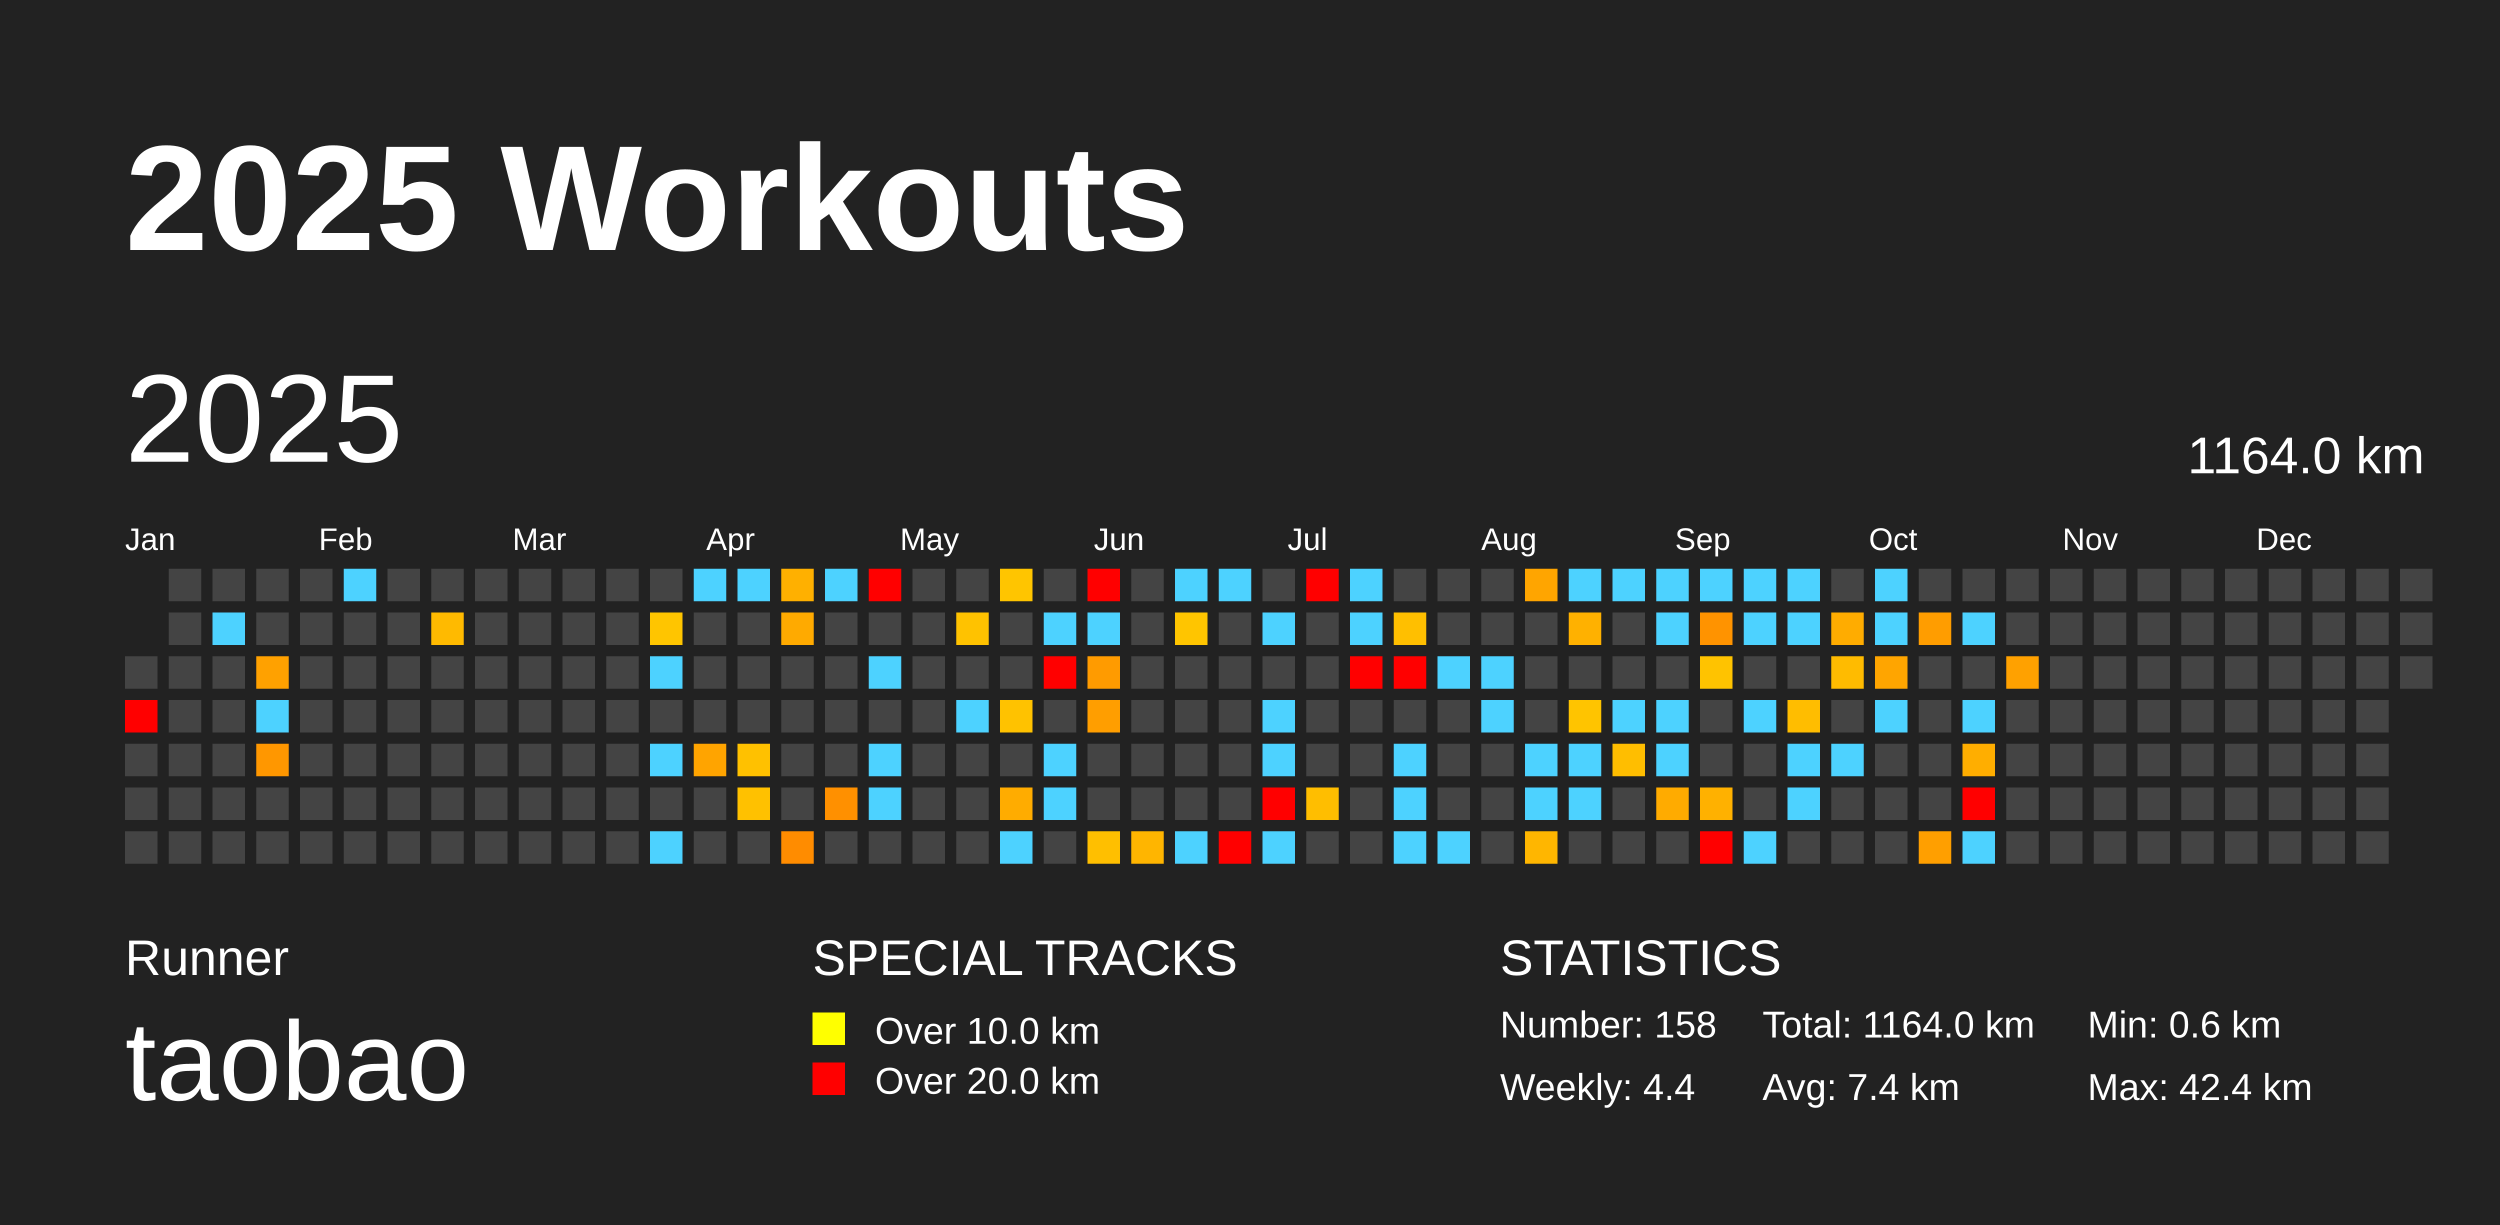
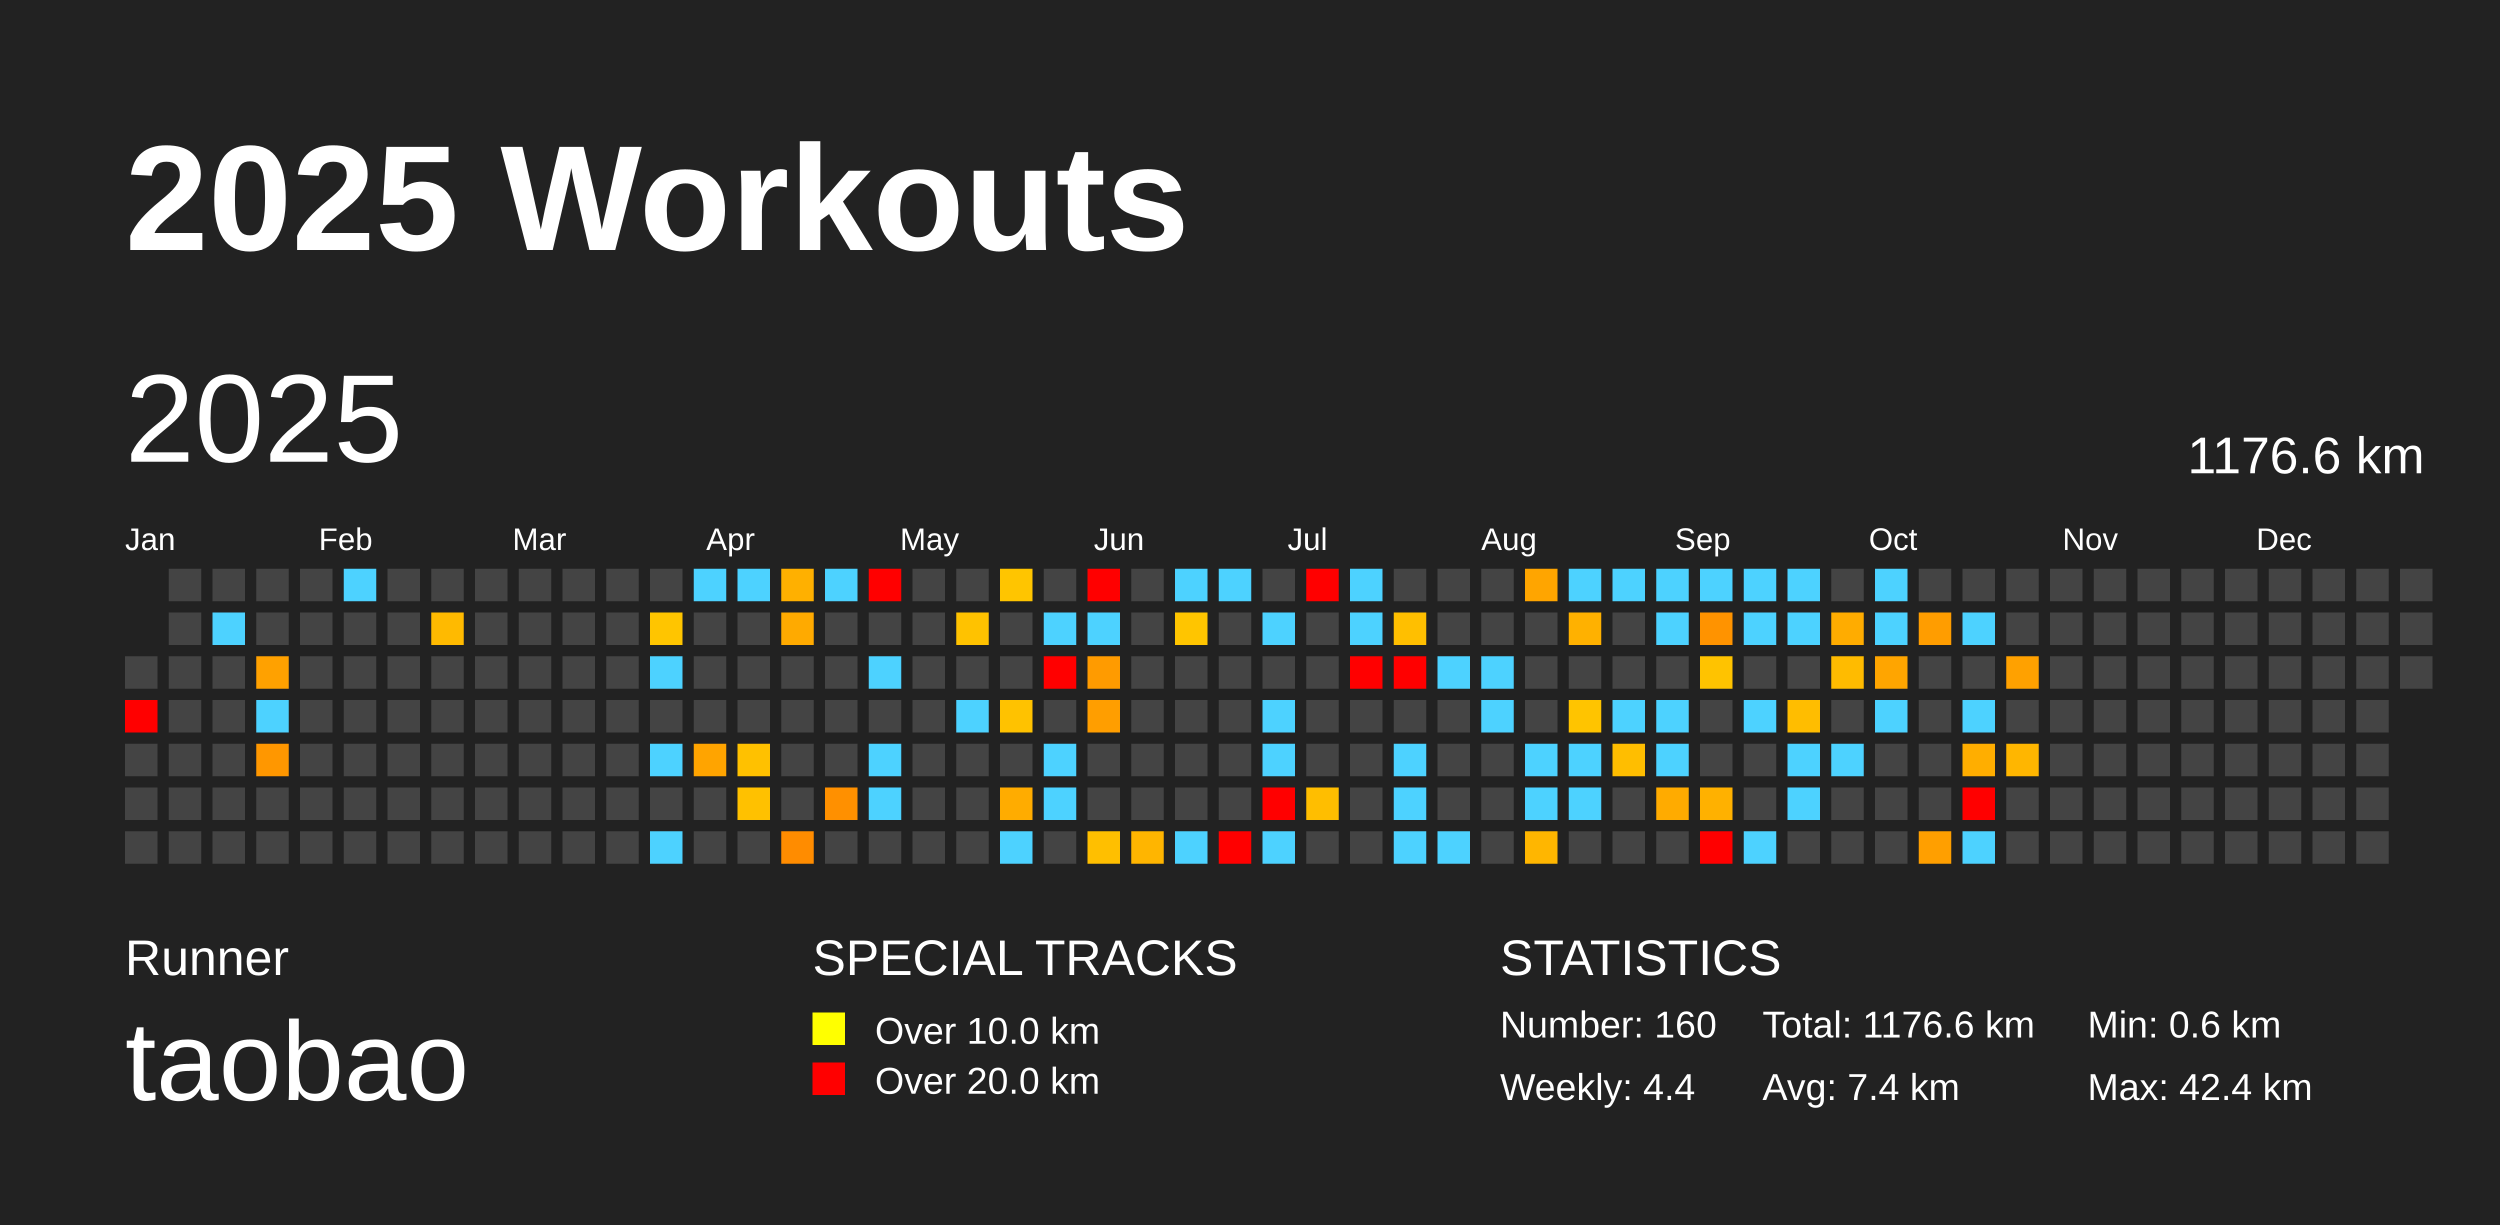
<svg xmlns="http://www.w3.org/2000/svg" baseProfile="full" height="98mm" version="1.1" viewBox="0,0,200,98" width="200mm">
  <defs />
  <rect fill="#222222" height="98" width="200" x="0" y="0" />
  <text fill="#FFFFFF" style="font-size:12px; font-family:Arial; font-weight:bold;" x="10" y="20">2025 Workouts</text>
  <text fill="#FFFFFF" style="font-size:4px; font-family:Arial" x="10" y="78">Runner</text>
  <text fill="#FFFFFF" style="font-size:9px; font-family:Arial" x="10" y="88">taobao</text>
  <text fill="#FFFFFF" style="font-size:4px; font-family:Arial" x="65" y="78">SPECIAL TRACKS</text>
  <rect fill="yellow" height="2.6" width="2.6" x="65" y="81" />
  <text fill="#FFFFFF" style="font-size:3px; font-family:Arial" x="70" y="83.5">Over 10.0 km</text>
  <rect fill="red" height="2.6" width="2.6" x="65" y="85" />
  <text fill="#FFFFFF" style="font-size:3px; font-family:Arial" x="70" y="87.5">Over 20.0 km</text>
  <text fill="#FFFFFF" style="font-size:4px; font-family:Arial" x="120" y="78">STATISTICS</text>
-   <text fill="#FFFFFF" style="font-size:3px; font-family:Arial" x="120" y="83">Number: 158</text>
+   <text fill="#FFFFFF" style="font-size:3px; font-family:Arial" x="120" y="83">Number: 160</text>
  <text fill="#FFFFFF" style="font-size:3px; font-family:Arial" x="120" y="88">Weekly: 4.4</text>
-   <text fill="#FFFFFF" style="font-size:3px; font-family:Arial" x="141" y="83">Total: 1164.0 km</text>
+   <text fill="#FFFFFF" style="font-size:3px; font-family:Arial" x="141" y="83">Total: 1176.6 km</text>
  <text fill="#FFFFFF" style="font-size:3px; font-family:Arial" x="141" y="88">Avg: 7.4 km</text>
  <text fill="#FFFFFF" style="font-size:3px; font-family:Arial" x="167" y="83">Min: 0.6 km</text>
  <text fill="#FFFFFF" style="font-size:3px; font-family:Arial" x="167" y="88">Max: 42.4 km</text>
  <text dominant-baseline="hanging" fill="#FFFFFF" style="font-size:10.0px; font-family:Arial;" x="10" y="30">2025</text>
-   <text dominant-baseline="hanging" fill="#FFFFFF" style="font-size:4.125px; font-family:Arial;" x="175" y="35">1164.0 km</text>
+   <text dominant-baseline="hanging" fill="#FFFFFF" style="font-size:4.125px; font-family:Arial;" x="175" y="35">1176.6 km</text>
  <text fill="#FFFFFF" style="font-size:2.5px; font-family:Arial" x="10.0" y="44">Jan</text>
  <text fill="#FFFFFF" style="font-size:2.5px; font-family:Arial" x="25.5" y="44">Feb</text>
  <text fill="#FFFFFF" style="font-size:2.5px; font-family:Arial" x="41.0" y="44">Mar</text>
  <text fill="#FFFFFF" style="font-size:2.5px; font-family:Arial" x="56.5" y="44">Apr</text>
  <text fill="#FFFFFF" style="font-size:2.5px; font-family:Arial" x="72.0" y="44">May</text>
  <text fill="#FFFFFF" style="font-size:2.5px; font-family:Arial" x="87.5" y="44">Jun</text>
  <text fill="#FFFFFF" style="font-size:2.5px; font-family:Arial" x="103.0" y="44">Jul</text>
  <text fill="#FFFFFF" style="font-size:2.5px; font-family:Arial" x="118.5" y="44">Aug</text>
  <text fill="#FFFFFF" style="font-size:2.5px; font-family:Arial" x="134.0" y="44">Sep</text>
  <text fill="#FFFFFF" style="font-size:2.5px; font-family:Arial" x="149.5" y="44">Oct</text>
  <text fill="#FFFFFF" style="font-size:2.5px; font-family:Arial" x="165.0" y="44">Nov</text>
  <text fill="#FFFFFF" style="font-size:2.5px; font-family:Arial" x="180.5" y="44">Dec</text>
  <rect fill="#444444" height="2.6" width="2.6" x="10.0" y="52.5" />
  <rect fill="red" height="2.6" width="2.6" x="10.0" y="56.0" />
  <rect fill="#444444" height="2.6" width="2.6" x="10.0" y="59.5" />
  <rect fill="#444444" height="2.6" width="2.6" x="10.0" y="63.0" />
  <rect fill="#444444" height="2.6" width="2.6" x="10.0" y="66.5" />
  <rect fill="#444444" height="2.6" width="2.6" x="13.5" y="45.5" />
  <rect fill="#444444" height="2.6" width="2.6" x="13.5" y="49.0" />
  <rect fill="#444444" height="2.6" width="2.6" x="13.5" y="52.5" />
  <rect fill="#444444" height="2.6" width="2.6" x="13.5" y="56.0" />
  <rect fill="#444444" height="2.6" width="2.6" x="13.5" y="59.5" />
  <rect fill="#444444" height="2.6" width="2.6" x="13.5" y="63.0" />
  <rect fill="#444444" height="2.6" width="2.6" x="13.5" y="66.5" />
  <rect fill="#444444" height="2.6" width="2.6" x="17.0" y="45.5" />
  <rect fill="#4dd2ff" height="2.6" width="2.6" x="17.0" y="49.0" />
  <rect fill="#444444" height="2.6" width="2.6" x="17.0" y="52.5" />
  <rect fill="#444444" height="2.6" width="2.6" x="17.0" y="56.0" />
  <rect fill="#444444" height="2.6" width="2.6" x="17.0" y="59.5" />
  <rect fill="#444444" height="2.6" width="2.6" x="17.0" y="63.0" />
  <rect fill="#444444" height="2.6" width="2.6" x="17.0" y="66.5" />
  <rect fill="#444444" height="2.6" width="2.6" x="20.5" y="45.5" />
  <rect fill="#444444" height="2.6" width="2.6" x="20.5" y="49.0" />
  <rect fill="#ffa100" height="2.6" width="2.6" x="20.5" y="52.5" />
  <rect fill="#4dd2ff" height="2.6" width="2.6" x="20.5" y="56.0" />
  <rect fill="#ff9700" height="2.6" width="2.6" x="20.5" y="59.5" />
  <rect fill="#444444" height="2.6" width="2.6" x="20.5" y="63.0" />
  <rect fill="#444444" height="2.6" width="2.6" x="20.5" y="66.5" />
  <rect fill="#444444" height="2.6" width="2.6" x="24.0" y="45.5" />
  <rect fill="#444444" height="2.6" width="2.6" x="24.0" y="49.0" />
  <rect fill="#444444" height="2.6" width="2.6" x="24.0" y="52.5" />
  <rect fill="#444444" height="2.6" width="2.6" x="24.0" y="56.0" />
  <rect fill="#444444" height="2.6" width="2.6" x="24.0" y="59.5" />
  <rect fill="#444444" height="2.6" width="2.6" x="24.0" y="63.0" />
  <rect fill="#444444" height="2.6" width="2.6" x="24.0" y="66.5" />
  <rect fill="#4dd2ff" height="2.6" width="2.6" x="27.5" y="45.5" />
  <rect fill="#444444" height="2.6" width="2.6" x="27.5" y="49.0" />
  <rect fill="#444444" height="2.6" width="2.6" x="27.5" y="52.5" />
  <rect fill="#444444" height="2.6" width="2.6" x="27.5" y="56.0" />
  <rect fill="#444444" height="2.6" width="2.6" x="27.5" y="59.5" />
  <rect fill="#444444" height="2.6" width="2.6" x="27.5" y="63.0" />
  <rect fill="#444444" height="2.6" width="2.6" x="27.5" y="66.5" />
  <rect fill="#444444" height="2.6" width="2.6" x="31.0" y="45.5" />
  <rect fill="#444444" height="2.6" width="2.6" x="31.0" y="49.0" />
  <rect fill="#444444" height="2.6" width="2.6" x="31.0" y="52.5" />
  <rect fill="#444444" height="2.6" width="2.6" x="31.0" y="56.0" />
  <rect fill="#444444" height="2.6" width="2.6" x="31.0" y="59.5" />
  <rect fill="#444444" height="2.6" width="2.6" x="31.0" y="63.0" />
  <rect fill="#444444" height="2.6" width="2.6" x="31.0" y="66.5" />
  <rect fill="#444444" height="2.6" width="2.6" x="34.5" y="45.5" />
  <rect fill="#ffba00" height="2.6" width="2.6" x="34.5" y="49.0" />
  <rect fill="#444444" height="2.6" width="2.6" x="34.5" y="52.5" />
  <rect fill="#444444" height="2.6" width="2.6" x="34.5" y="56.0" />
  <rect fill="#444444" height="2.6" width="2.6" x="34.5" y="59.5" />
  <rect fill="#444444" height="2.6" width="2.6" x="34.5" y="63.0" />
  <rect fill="#444444" height="2.6" width="2.6" x="34.5" y="66.5" />
  <rect fill="#444444" height="2.6" width="2.6" x="38.0" y="45.5" />
  <rect fill="#444444" height="2.6" width="2.6" x="38.0" y="49.0" />
  <rect fill="#444444" height="2.6" width="2.6" x="38.0" y="52.5" />
  <rect fill="#444444" height="2.6" width="2.6" x="38.0" y="56.0" />
  <rect fill="#444444" height="2.6" width="2.6" x="38.0" y="59.5" />
  <rect fill="#444444" height="2.6" width="2.6" x="38.0" y="63.0" />
  <rect fill="#444444" height="2.6" width="2.6" x="38.0" y="66.5" />
  <rect fill="#444444" height="2.6" width="2.6" x="41.5" y="45.5" />
  <rect fill="#444444" height="2.6" width="2.6" x="41.5" y="49.0" />
  <rect fill="#444444" height="2.6" width="2.6" x="41.5" y="52.5" />
  <rect fill="#444444" height="2.6" width="2.6" x="41.5" y="56.0" />
  <rect fill="#444444" height="2.6" width="2.6" x="41.5" y="59.5" />
  <rect fill="#444444" height="2.6" width="2.6" x="41.5" y="63.0" />
  <rect fill="#444444" height="2.6" width="2.6" x="41.5" y="66.5" />
  <rect fill="#444444" height="2.6" width="2.6" x="45.0" y="45.5" />
  <rect fill="#444444" height="2.6" width="2.6" x="45.0" y="49.0" />
  <rect fill="#444444" height="2.6" width="2.6" x="45.0" y="52.5" />
  <rect fill="#444444" height="2.6" width="2.6" x="45.0" y="56.0" />
  <rect fill="#444444" height="2.6" width="2.6" x="45.0" y="59.5" />
  <rect fill="#444444" height="2.6" width="2.6" x="45.0" y="63.0" />
  <rect fill="#444444" height="2.6" width="2.6" x="45.0" y="66.5" />
  <rect fill="#444444" height="2.6" width="2.6" x="48.5" y="45.5" />
  <rect fill="#444444" height="2.6" width="2.6" x="48.5" y="49.0" />
  <rect fill="#444444" height="2.6" width="2.6" x="48.5" y="52.5" />
  <rect fill="#444444" height="2.6" width="2.6" x="48.5" y="56.0" />
  <rect fill="#444444" height="2.6" width="2.6" x="48.5" y="59.5" />
  <rect fill="#444444" height="2.6" width="2.6" x="48.5" y="63.0" />
  <rect fill="#444444" height="2.6" width="2.6" x="48.5" y="66.5" />
  <rect fill="#444444" height="2.6" width="2.6" x="52.0" y="45.5" />
  <rect fill="#ffc500" height="2.6" width="2.6" x="52.0" y="49.0" />
  <rect fill="#4dd2ff" height="2.6" width="2.6" x="52.0" y="52.5" />
  <rect fill="#444444" height="2.6" width="2.6" x="52.0" y="56.0" />
  <rect fill="#4dd2ff" height="2.6" width="2.6" x="52.0" y="59.5" />
  <rect fill="#444444" height="2.6" width="2.6" x="52.0" y="63.0" />
  <rect fill="#4dd2ff" height="2.6" width="2.6" x="52.0" y="66.5" />
  <rect fill="#4dd2ff" height="2.6" width="2.6" x="55.5" y="45.5" />
  <rect fill="#444444" height="2.6" width="2.6" x="55.5" y="49.0" />
  <rect fill="#444444" height="2.6" width="2.6" x="55.5" y="52.5" />
  <rect fill="#444444" height="2.6" width="2.6" x="55.5" y="56.0" />
  <rect fill="#ffa400" height="2.6" width="2.6" x="55.5" y="59.5" />
  <rect fill="#444444" height="2.6" width="2.6" x="55.5" y="63.0" />
  <rect fill="#444444" height="2.6" width="2.6" x="55.5" y="66.5" />
  <rect fill="#4dd2ff" height="2.6" width="2.6" x="59.0" y="45.5" />
  <rect fill="#444444" height="2.6" width="2.6" x="59.0" y="49.0" />
  <rect fill="#444444" height="2.6" width="2.6" x="59.0" y="52.5" />
  <rect fill="#444444" height="2.6" width="2.6" x="59.0" y="56.0" />
  <rect fill="#ffc100" height="2.6" width="2.6" x="59.0" y="59.5" />
  <rect fill="#ffc100" height="2.6" width="2.6" x="59.0" y="63.0" />
  <rect fill="#444444" height="2.6" width="2.6" x="59.0" y="66.5" />
  <rect fill="#ffb000" height="2.6" width="2.6" x="62.5" y="45.5" />
  <rect fill="#ffaa00" height="2.6" width="2.6" x="62.5" y="49.0" />
  <rect fill="#444444" height="2.6" width="2.6" x="62.5" y="52.5" />
  <rect fill="#444444" height="2.6" width="2.6" x="62.5" y="56.0" />
  <rect fill="#444444" height="2.6" width="2.6" x="62.5" y="59.5" />
  <rect fill="#444444" height="2.6" width="2.6" x="62.5" y="63.0" />
  <rect fill="#ff8c00" height="2.6" width="2.6" x="62.5" y="66.5" />
  <rect fill="#4dd2ff" height="2.6" width="2.6" x="66.0" y="45.5" />
  <rect fill="#444444" height="2.6" width="2.6" x="66.0" y="49.0" />
  <rect fill="#444444" height="2.6" width="2.6" x="66.0" y="52.5" />
  <rect fill="#444444" height="2.6" width="2.6" x="66.0" y="56.0" />
  <rect fill="#444444" height="2.6" width="2.6" x="66.0" y="59.5" />
  <rect fill="#ff9000" height="2.6" width="2.6" x="66.0" y="63.0" />
  <rect fill="#444444" height="2.6" width="2.6" x="66.0" y="66.5" />
  <rect fill="red" height="2.6" width="2.6" x="69.5" y="45.5" />
  <rect fill="#444444" height="2.6" width="2.6" x="69.5" y="49.0" />
  <rect fill="#4dd2ff" height="2.6" width="2.6" x="69.5" y="52.5" />
  <rect fill="#444444" height="2.6" width="2.6" x="69.5" y="56.0" />
  <rect fill="#4dd2ff" height="2.6" width="2.6" x="69.5" y="59.5" />
  <rect fill="#4dd2ff" height="2.6" width="2.6" x="69.5" y="63.0" />
  <rect fill="#444444" height="2.6" width="2.6" x="69.5" y="66.5" />
  <rect fill="#444444" height="2.6" width="2.6" x="73.0" y="45.5" />
  <rect fill="#444444" height="2.6" width="2.6" x="73.0" y="49.0" />
  <rect fill="#444444" height="2.6" width="2.6" x="73.0" y="52.5" />
  <rect fill="#444444" height="2.6" width="2.6" x="73.0" y="56.0" />
  <rect fill="#444444" height="2.6" width="2.6" x="73.0" y="59.5" />
  <rect fill="#444444" height="2.6" width="2.6" x="73.0" y="63.0" />
  <rect fill="#444444" height="2.6" width="2.6" x="73.0" y="66.5" />
  <rect fill="#444444" height="2.6" width="2.6" x="76.5" y="45.5" />
  <rect fill="#ffc200" height="2.6" width="2.6" x="76.5" y="49.0" />
  <rect fill="#444444" height="2.6" width="2.6" x="76.5" y="52.5" />
  <rect fill="#4dd2ff" height="2.6" width="2.6" x="76.5" y="56.0" />
  <rect fill="#444444" height="2.6" width="2.6" x="76.5" y="59.5" />
  <rect fill="#444444" height="2.6" width="2.6" x="76.5" y="63.0" />
  <rect fill="#444444" height="2.6" width="2.6" x="76.5" y="66.5" />
  <rect fill="#ffc500" height="2.6" width="2.6" x="80.0" y="45.5" />
  <rect fill="#444444" height="2.6" width="2.6" x="80.0" y="49.0" />
  <rect fill="#444444" height="2.6" width="2.6" x="80.0" y="52.5" />
  <rect fill="#ffc200" height="2.6" width="2.6" x="80.0" y="56.0" />
  <rect fill="#444444" height="2.6" width="2.6" x="80.0" y="59.5" />
  <rect fill="#ffac00" height="2.6" width="2.6" x="80.0" y="63.0" />
  <rect fill="#4dd2ff" height="2.6" width="2.6" x="80.0" y="66.5" />
  <rect fill="#444444" height="2.6" width="2.6" x="83.5" y="45.5" />
  <rect fill="#4dd2ff" height="2.6" width="2.6" x="83.5" y="49.0" />
  <rect fill="red" height="2.6" width="2.6" x="83.5" y="52.5" />
  <rect fill="#444444" height="2.6" width="2.6" x="83.5" y="56.0" />
  <rect fill="#4dd2ff" height="2.6" width="2.6" x="83.5" y="59.5" />
  <rect fill="#4dd2ff" height="2.6" width="2.6" x="83.5" y="63.0" />
  <rect fill="#444444" height="2.6" width="2.6" x="83.5" y="66.5" />
  <rect fill="red" height="2.6" width="2.6" x="87.0" y="45.5" />
  <rect fill="#4dd2ff" height="2.6" width="2.6" x="87.0" y="49.0" />
  <rect fill="#ff9b00" height="2.6" width="2.6" x="87.0" y="52.5" />
  <rect fill="#ff9e00" height="2.6" width="2.6" x="87.0" y="56.0" />
  <rect fill="#444444" height="2.6" width="2.6" x="87.0" y="59.5" />
  <rect fill="#444444" height="2.6" width="2.6" x="87.0" y="63.0" />
  <rect fill="#ffbf00" height="2.6" width="2.6" x="87.0" y="66.5" />
  <rect fill="#444444" height="2.6" width="2.6" x="90.5" y="45.5" />
  <rect fill="#444444" height="2.6" width="2.6" x="90.5" y="49.0" />
  <rect fill="#444444" height="2.6" width="2.6" x="90.5" y="52.5" />
  <rect fill="#444444" height="2.6" width="2.6" x="90.5" y="56.0" />
  <rect fill="#444444" height="2.6" width="2.6" x="90.5" y="59.5" />
  <rect fill="#444444" height="2.6" width="2.6" x="90.5" y="63.0" />
  <rect fill="#ffb500" height="2.6" width="2.6" x="90.5" y="66.5" />
  <rect fill="#4dd2ff" height="2.6" width="2.6" x="94.0" y="45.5" />
  <rect fill="#ffc500" height="2.6" width="2.6" x="94.0" y="49.0" />
  <rect fill="#444444" height="2.6" width="2.6" x="94.0" y="52.5" />
  <rect fill="#444444" height="2.6" width="2.6" x="94.0" y="56.0" />
  <rect fill="#444444" height="2.6" width="2.6" x="94.0" y="59.5" />
  <rect fill="#444444" height="2.6" width="2.6" x="94.0" y="63.0" />
  <rect fill="#4dd2ff" height="2.6" width="2.6" x="94.0" y="66.5" />
  <rect fill="#4dd2ff" height="2.6" width="2.6" x="97.5" y="45.5" />
  <rect fill="#444444" height="2.6" width="2.6" x="97.5" y="49.0" />
  <rect fill="#444444" height="2.6" width="2.6" x="97.5" y="52.5" />
  <rect fill="#444444" height="2.6" width="2.6" x="97.5" y="56.0" />
  <rect fill="#444444" height="2.6" width="2.6" x="97.5" y="59.5" />
  <rect fill="#444444" height="2.6" width="2.6" x="97.5" y="63.0" />
  <rect fill="red" height="2.6" width="2.6" x="97.5" y="66.5" />
  <rect fill="#444444" height="2.6" width="2.6" x="101.0" y="45.5" />
  <rect fill="#4dd2ff" height="2.6" width="2.6" x="101.0" y="49.0" />
  <rect fill="#444444" height="2.6" width="2.6" x="101.0" y="52.5" />
  <rect fill="#4dd2ff" height="2.6" width="2.6" x="101.0" y="56.0" />
  <rect fill="#4dd2ff" height="2.6" width="2.6" x="101.0" y="59.5" />
  <rect fill="red" height="2.6" width="2.6" x="101.0" y="63.0" />
  <rect fill="#4dd2ff" height="2.6" width="2.6" x="101.0" y="66.5" />
  <rect fill="red" height="2.6" width="2.6" x="104.5" y="45.5" />
  <rect fill="#444444" height="2.6" width="2.6" x="104.5" y="49.0" />
  <rect fill="#444444" height="2.6" width="2.6" x="104.5" y="52.5" />
  <rect fill="#444444" height="2.6" width="2.6" x="104.5" y="56.0" />
  <rect fill="#444444" height="2.6" width="2.6" x="104.5" y="59.5" />
  <rect fill="#ffbe00" height="2.6" width="2.6" x="104.5" y="63.0" />
  <rect fill="#444444" height="2.6" width="2.6" x="104.5" y="66.5" />
  <rect fill="#4dd2ff" height="2.6" width="2.6" x="108.0" y="45.5" />
  <rect fill="#4dd2ff" height="2.6" width="2.6" x="108.0" y="49.0" />
  <rect fill="red" height="2.6" width="2.6" x="108.0" y="52.5" />
  <rect fill="#444444" height="2.6" width="2.6" x="108.0" y="56.0" />
  <rect fill="#444444" height="2.6" width="2.6" x="108.0" y="59.5" />
  <rect fill="#444444" height="2.6" width="2.6" x="108.0" y="63.0" />
  <rect fill="#444444" height="2.6" width="2.6" x="108.0" y="66.5" />
  <rect fill="#444444" height="2.6" width="2.6" x="111.5" y="45.5" />
  <rect fill="#ffbf00" height="2.6" width="2.6" x="111.5" y="49.0" />
  <rect fill="red" height="2.6" width="2.6" x="111.5" y="52.5" />
  <rect fill="#444444" height="2.6" width="2.6" x="111.5" y="56.0" />
  <rect fill="#4dd2ff" height="2.6" width="2.6" x="111.5" y="59.5" />
  <rect fill="#4dd2ff" height="2.6" width="2.6" x="111.5" y="63.0" />
  <rect fill="#4dd2ff" height="2.6" width="2.6" x="111.5" y="66.5" />
  <rect fill="#444444" height="2.6" width="2.6" x="115.0" y="45.5" />
  <rect fill="#444444" height="2.6" width="2.6" x="115.0" y="49.0" />
  <rect fill="#4dd2ff" height="2.6" width="2.6" x="115.0" y="52.5" />
  <rect fill="#444444" height="2.6" width="2.6" x="115.0" y="56.0" />
  <rect fill="#444444" height="2.6" width="2.6" x="115.0" y="59.5" />
  <rect fill="#444444" height="2.6" width="2.6" x="115.0" y="63.0" />
  <rect fill="#4dd2ff" height="2.6" width="2.6" x="115.0" y="66.5" />
  <rect fill="#444444" height="2.6" width="2.6" x="118.5" y="45.5" />
  <rect fill="#444444" height="2.6" width="2.6" x="118.5" y="49.0" />
  <rect fill="#4dd2ff" height="2.6" width="2.6" x="118.5" y="52.5" />
  <rect fill="#4dd2ff" height="2.6" width="2.6" x="118.5" y="56.0" />
  <rect fill="#444444" height="2.6" width="2.6" x="118.5" y="59.5" />
  <rect fill="#444444" height="2.6" width="2.6" x="118.5" y="63.0" />
  <rect fill="#444444" height="2.6" width="2.6" x="118.5" y="66.5" />
  <rect fill="#ffa500" height="2.6" width="2.6" x="122.0" y="45.5" />
  <rect fill="#444444" height="2.6" width="2.6" x="122.0" y="49.0" />
  <rect fill="#444444" height="2.6" width="2.6" x="122.0" y="52.5" />
  <rect fill="#444444" height="2.6" width="2.6" x="122.0" y="56.0" />
  <rect fill="#4dd2ff" height="2.6" width="2.6" x="122.0" y="59.5" />
  <rect fill="#4dd2ff" height="2.6" width="2.6" x="122.0" y="63.0" />
  <rect fill="#ffb600" height="2.6" width="2.6" x="122.0" y="66.5" />
  <rect fill="#4dd2ff" height="2.6" width="2.6" x="125.5" y="45.5" />
  <rect fill="#ffb100" height="2.6" width="2.6" x="125.5" y="49.0" />
  <rect fill="#444444" height="2.6" width="2.6" x="125.5" y="52.5" />
  <rect fill="#ffc400" height="2.6" width="2.6" x="125.5" y="56.0" />
  <rect fill="#4dd2ff" height="2.6" width="2.6" x="125.5" y="59.5" />
  <rect fill="#4dd2ff" height="2.6" width="2.6" x="125.5" y="63.0" />
  <rect fill="#444444" height="2.6" width="2.6" x="125.5" y="66.5" />
  <rect fill="#4dd2ff" height="2.6" width="2.6" x="129.0" y="45.5" />
  <rect fill="#444444" height="2.6" width="2.6" x="129.0" y="49.0" />
  <rect fill="#444444" height="2.6" width="2.6" x="129.0" y="52.5" />
  <rect fill="#4dd2ff" height="2.6" width="2.6" x="129.0" y="56.0" />
  <rect fill="#ffbe00" height="2.6" width="2.6" x="129.0" y="59.5" />
  <rect fill="#444444" height="2.6" width="2.6" x="129.0" y="63.0" />
  <rect fill="#444444" height="2.6" width="2.6" x="129.0" y="66.5" />
  <rect fill="#4dd2ff" height="2.6" width="2.6" x="132.5" y="45.5" />
  <rect fill="#4dd2ff" height="2.6" width="2.6" x="132.5" y="49.0" />
  <rect fill="#444444" height="2.6" width="2.6" x="132.5" y="52.5" />
  <rect fill="#4dd2ff" height="2.6" width="2.6" x="132.5" y="56.0" />
  <rect fill="#4dd2ff" height="2.6" width="2.6" x="132.5" y="59.5" />
  <rect fill="#ffab00" height="2.6" width="2.6" x="132.5" y="63.0" />
  <rect fill="#444444" height="2.6" width="2.6" x="132.5" y="66.5" />
  <rect fill="#4dd2ff" height="2.6" width="2.6" x="136.0" y="45.5" />
  <rect fill="#ff9300" height="2.6" width="2.6" x="136.0" y="49.0" />
  <rect fill="#ffc300" height="2.6" width="2.6" x="136.0" y="52.5" />
  <rect fill="#444444" height="2.6" width="2.6" x="136.0" y="56.0" />
  <rect fill="#444444" height="2.6" width="2.6" x="136.0" y="59.5" />
  <rect fill="#ffb100" height="2.6" width="2.6" x="136.0" y="63.0" />
  <rect fill="red" height="2.6" width="2.6" x="136.0" y="66.5" />
  <rect fill="#4dd2ff" height="2.6" width="2.6" x="139.5" y="45.5" />
  <rect fill="#4dd2ff" height="2.6" width="2.6" x="139.5" y="49.0" />
  <rect fill="#444444" height="2.6" width="2.6" x="139.5" y="52.5" />
  <rect fill="#4dd2ff" height="2.6" width="2.6" x="139.5" y="56.0" />
  <rect fill="#444444" height="2.6" width="2.6" x="139.5" y="59.5" />
  <rect fill="#444444" height="2.6" width="2.6" x="139.5" y="63.0" />
  <rect fill="#4dd2ff" height="2.6" width="2.6" x="139.5" y="66.5" />
  <rect fill="#4dd2ff" height="2.6" width="2.6" x="143.0" y="45.5" />
  <rect fill="#4dd2ff" height="2.6" width="2.6" x="143.0" y="49.0" />
  <rect fill="#444444" height="2.6" width="2.6" x="143.0" y="52.5" />
  <rect fill="#ffbd00" height="2.6" width="2.6" x="143.0" y="56.0" />
  <rect fill="#4dd2ff" height="2.6" width="2.6" x="143.0" y="59.5" />
  <rect fill="#4dd2ff" height="2.6" width="2.6" x="143.0" y="63.0" />
  <rect fill="#444444" height="2.6" width="2.6" x="143.0" y="66.5" />
  <rect fill="#444444" height="2.6" width="2.6" x="146.5" y="45.5" />
  <rect fill="#ffac00" height="2.6" width="2.6" x="146.5" y="49.0" />
  <rect fill="#ffbb00" height="2.6" width="2.6" x="146.5" y="52.5" />
  <rect fill="#444444" height="2.6" width="2.6" x="146.5" y="56.0" />
  <rect fill="#4dd2ff" height="2.6" width="2.6" x="146.5" y="59.5" />
  <rect fill="#444444" height="2.6" width="2.6" x="146.5" y="63.0" />
  <rect fill="#444444" height="2.6" width="2.6" x="146.5" y="66.5" />
  <rect fill="#4dd2ff" height="2.6" width="2.6" x="150.0" y="45.5" />
  <rect fill="#4dd2ff" height="2.6" width="2.6" x="150.0" y="49.0" />
  <rect fill="#ffa500" height="2.6" width="2.6" x="150.0" y="52.5" />
  <rect fill="#4dd2ff" height="2.6" width="2.6" x="150.0" y="56.0" />
  <rect fill="#444444" height="2.6" width="2.6" x="150.0" y="59.5" />
  <rect fill="#444444" height="2.6" width="2.6" x="150.0" y="63.0" />
  <rect fill="#444444" height="2.6" width="2.6" x="150.0" y="66.5" />
  <rect fill="#444444" height="2.6" width="2.6" x="153.5" y="45.5" />
  <rect fill="#ff9d00" height="2.6" width="2.6" x="153.5" y="49.0" />
  <rect fill="#444444" height="2.6" width="2.6" x="153.5" y="52.5" />
  <rect fill="#444444" height="2.6" width="2.6" x="153.5" y="56.0" />
  <rect fill="#444444" height="2.6" width="2.6" x="153.5" y="59.5" />
  <rect fill="#444444" height="2.6" width="2.6" x="153.5" y="63.0" />
  <rect fill="#ff9f00" height="2.6" width="2.6" x="153.5" y="66.5" />
  <rect fill="#444444" height="2.6" width="2.6" x="157.0" y="45.5" />
  <rect fill="#4dd2ff" height="2.6" width="2.6" x="157.0" y="49.0" />
  <rect fill="#444444" height="2.6" width="2.6" x="157.0" y="52.5" />
  <rect fill="#4dd2ff" height="2.6" width="2.6" x="157.0" y="56.0" />
  <rect fill="#ffae00" height="2.6" width="2.6" x="157.0" y="59.5" />
  <rect fill="red" height="2.6" width="2.6" x="157.0" y="63.0" />
  <rect fill="#4dd2ff" height="2.6" width="2.6" x="157.0" y="66.5" />
  <rect fill="#444444" height="2.6" width="2.6" x="160.5" y="45.5" />
  <rect fill="#444444" height="2.6" width="2.6" x="160.5" y="49.0" />
  <rect fill="#ffa100" height="2.6" width="2.6" x="160.5" y="52.5" />
  <rect fill="#444444" height="2.6" width="2.6" x="160.5" y="56.0" />
-   <rect fill="#444444" height="2.6" width="2.6" x="160.5" y="59.5" />
+   <rect fill="#ffb600" height="2.6" width="2.6" x="160.5" y="59.5" />
  <rect fill="#444444" height="2.6" width="2.6" x="160.5" y="63.0" />
  <rect fill="#444444" height="2.6" width="2.6" x="160.5" y="66.5" />
  <rect fill="#444444" height="2.6" width="2.6" x="164.0" y="45.5" />
  <rect fill="#444444" height="2.6" width="2.6" x="164.0" y="49.0" />
  <rect fill="#444444" height="2.6" width="2.6" x="164.0" y="52.5" />
  <rect fill="#444444" height="2.6" width="2.6" x="164.0" y="56.0" />
  <rect fill="#444444" height="2.6" width="2.6" x="164.0" y="59.5" />
  <rect fill="#444444" height="2.6" width="2.6" x="164.0" y="63.0" />
  <rect fill="#444444" height="2.6" width="2.6" x="164.0" y="66.5" />
  <rect fill="#444444" height="2.6" width="2.6" x="167.5" y="45.5" />
  <rect fill="#444444" height="2.6" width="2.6" x="167.5" y="49.0" />
  <rect fill="#444444" height="2.6" width="2.6" x="167.5" y="52.5" />
  <rect fill="#444444" height="2.6" width="2.6" x="167.5" y="56.0" />
  <rect fill="#444444" height="2.6" width="2.6" x="167.5" y="59.5" />
  <rect fill="#444444" height="2.6" width="2.6" x="167.5" y="63.0" />
  <rect fill="#444444" height="2.6" width="2.6" x="167.5" y="66.5" />
  <rect fill="#444444" height="2.6" width="2.6" x="171.0" y="45.5" />
  <rect fill="#444444" height="2.6" width="2.6" x="171.0" y="49.0" />
  <rect fill="#444444" height="2.6" width="2.6" x="171.0" y="52.5" />
  <rect fill="#444444" height="2.6" width="2.6" x="171.0" y="56.0" />
  <rect fill="#444444" height="2.6" width="2.6" x="171.0" y="59.5" />
  <rect fill="#444444" height="2.6" width="2.6" x="171.0" y="63.0" />
  <rect fill="#444444" height="2.6" width="2.6" x="171.0" y="66.5" />
  <rect fill="#444444" height="2.6" width="2.6" x="174.5" y="45.5" />
  <rect fill="#444444" height="2.6" width="2.6" x="174.5" y="49.0" />
  <rect fill="#444444" height="2.6" width="2.6" x="174.5" y="52.5" />
  <rect fill="#444444" height="2.6" width="2.6" x="174.5" y="56.0" />
  <rect fill="#444444" height="2.6" width="2.6" x="174.5" y="59.5" />
  <rect fill="#444444" height="2.6" width="2.6" x="174.5" y="63.0" />
  <rect fill="#444444" height="2.6" width="2.6" x="174.5" y="66.5" />
  <rect fill="#444444" height="2.6" width="2.6" x="178.0" y="45.5" />
  <rect fill="#444444" height="2.6" width="2.6" x="178.0" y="49.0" />
  <rect fill="#444444" height="2.6" width="2.6" x="178.0" y="52.5" />
  <rect fill="#444444" height="2.6" width="2.6" x="178.0" y="56.0" />
  <rect fill="#444444" height="2.6" width="2.6" x="178.0" y="59.5" />
  <rect fill="#444444" height="2.6" width="2.6" x="178.0" y="63.0" />
  <rect fill="#444444" height="2.6" width="2.6" x="178.0" y="66.5" />
  <rect fill="#444444" height="2.6" width="2.6" x="181.5" y="45.5" />
  <rect fill="#444444" height="2.6" width="2.6" x="181.5" y="49.0" />
  <rect fill="#444444" height="2.6" width="2.6" x="181.5" y="52.5" />
  <rect fill="#444444" height="2.6" width="2.6" x="181.5" y="56.0" />
  <rect fill="#444444" height="2.6" width="2.6" x="181.5" y="59.5" />
  <rect fill="#444444" height="2.6" width="2.6" x="181.5" y="63.0" />
  <rect fill="#444444" height="2.6" width="2.6" x="181.5" y="66.5" />
  <rect fill="#444444" height="2.6" width="2.6" x="185.0" y="45.5" />
  <rect fill="#444444" height="2.6" width="2.6" x="185.0" y="49.0" />
  <rect fill="#444444" height="2.6" width="2.6" x="185.0" y="52.5" />
  <rect fill="#444444" height="2.6" width="2.6" x="185.0" y="56.0" />
  <rect fill="#444444" height="2.6" width="2.6" x="185.0" y="59.5" />
  <rect fill="#444444" height="2.6" width="2.6" x="185.0" y="63.0" />
  <rect fill="#444444" height="2.6" width="2.6" x="185.0" y="66.5" />
  <rect fill="#444444" height="2.6" width="2.6" x="188.5" y="45.5" />
  <rect fill="#444444" height="2.6" width="2.6" x="188.5" y="49.0" />
  <rect fill="#444444" height="2.6" width="2.6" x="188.5" y="52.5" />
  <rect fill="#444444" height="2.6" width="2.6" x="188.5" y="56.0" />
  <rect fill="#444444" height="2.6" width="2.6" x="188.5" y="59.5" />
  <rect fill="#444444" height="2.6" width="2.6" x="188.5" y="63.0" />
  <rect fill="#444444" height="2.6" width="2.6" x="188.5" y="66.5" />
  <rect fill="#444444" height="2.6" width="2.6" x="192.0" y="45.5" />
  <rect fill="#444444" height="2.6" width="2.6" x="192.0" y="49.0" />
  <rect fill="#444444" height="2.6" width="2.6" x="192.0" y="52.5" />
</svg>
